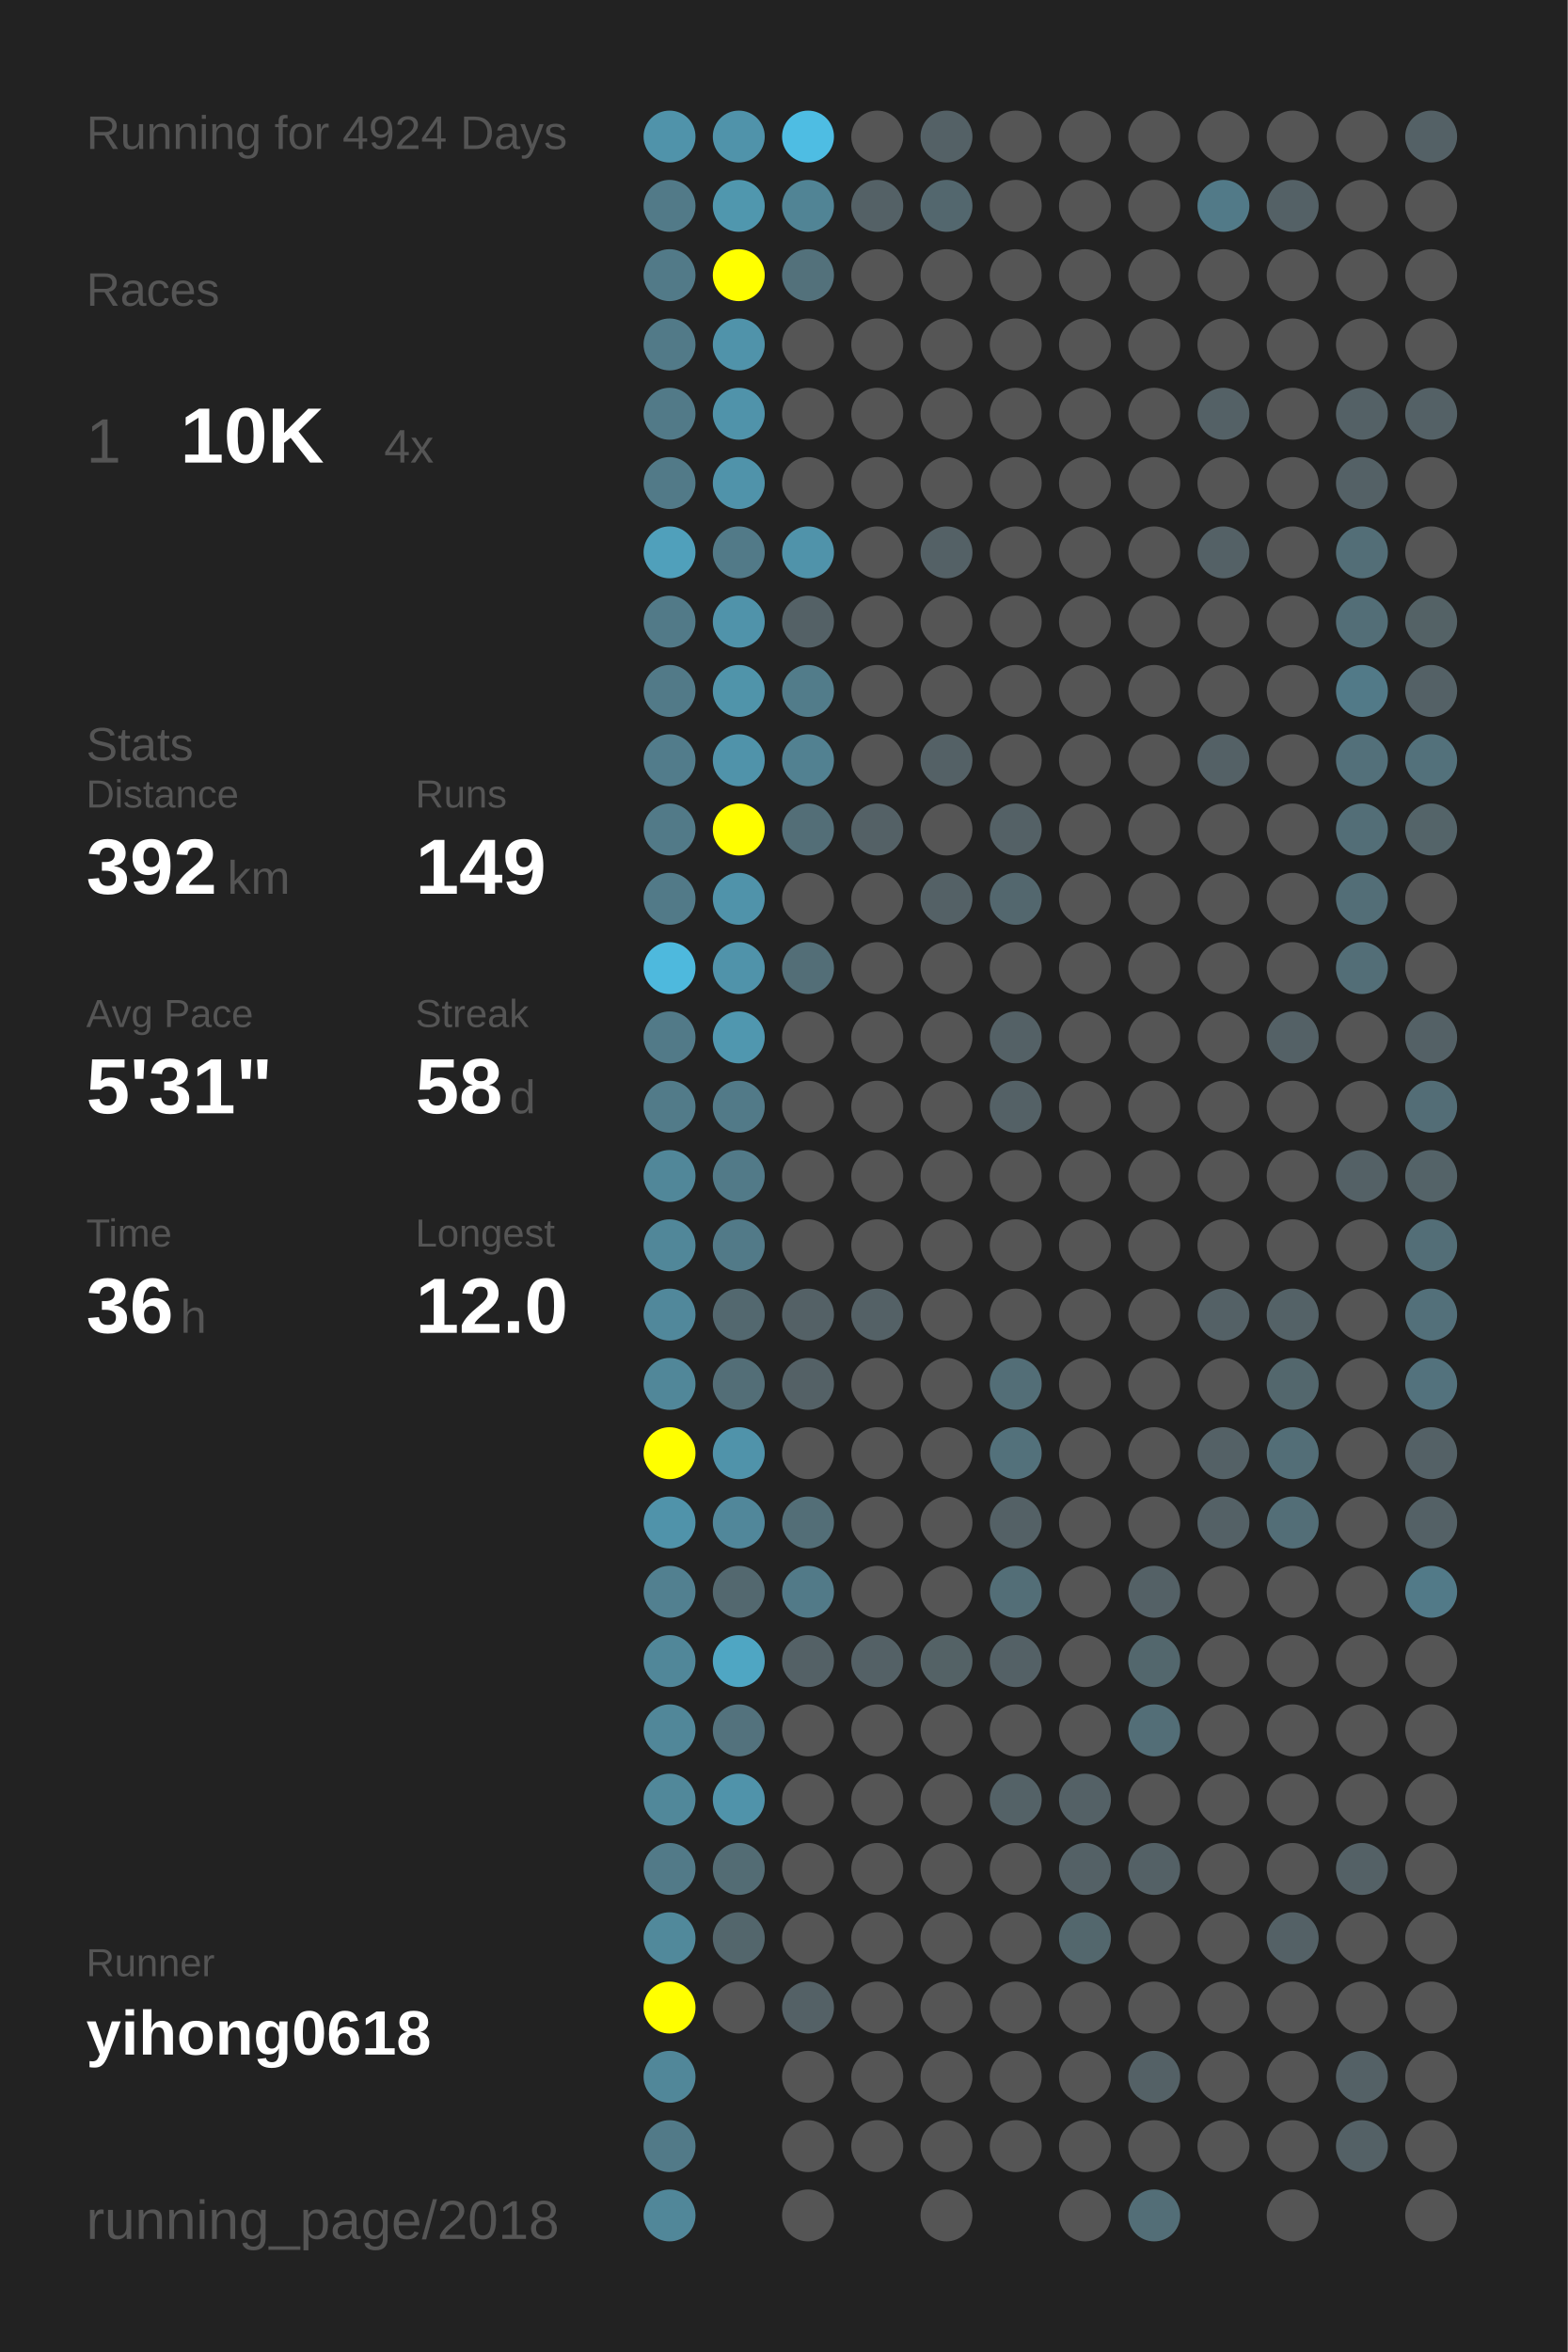
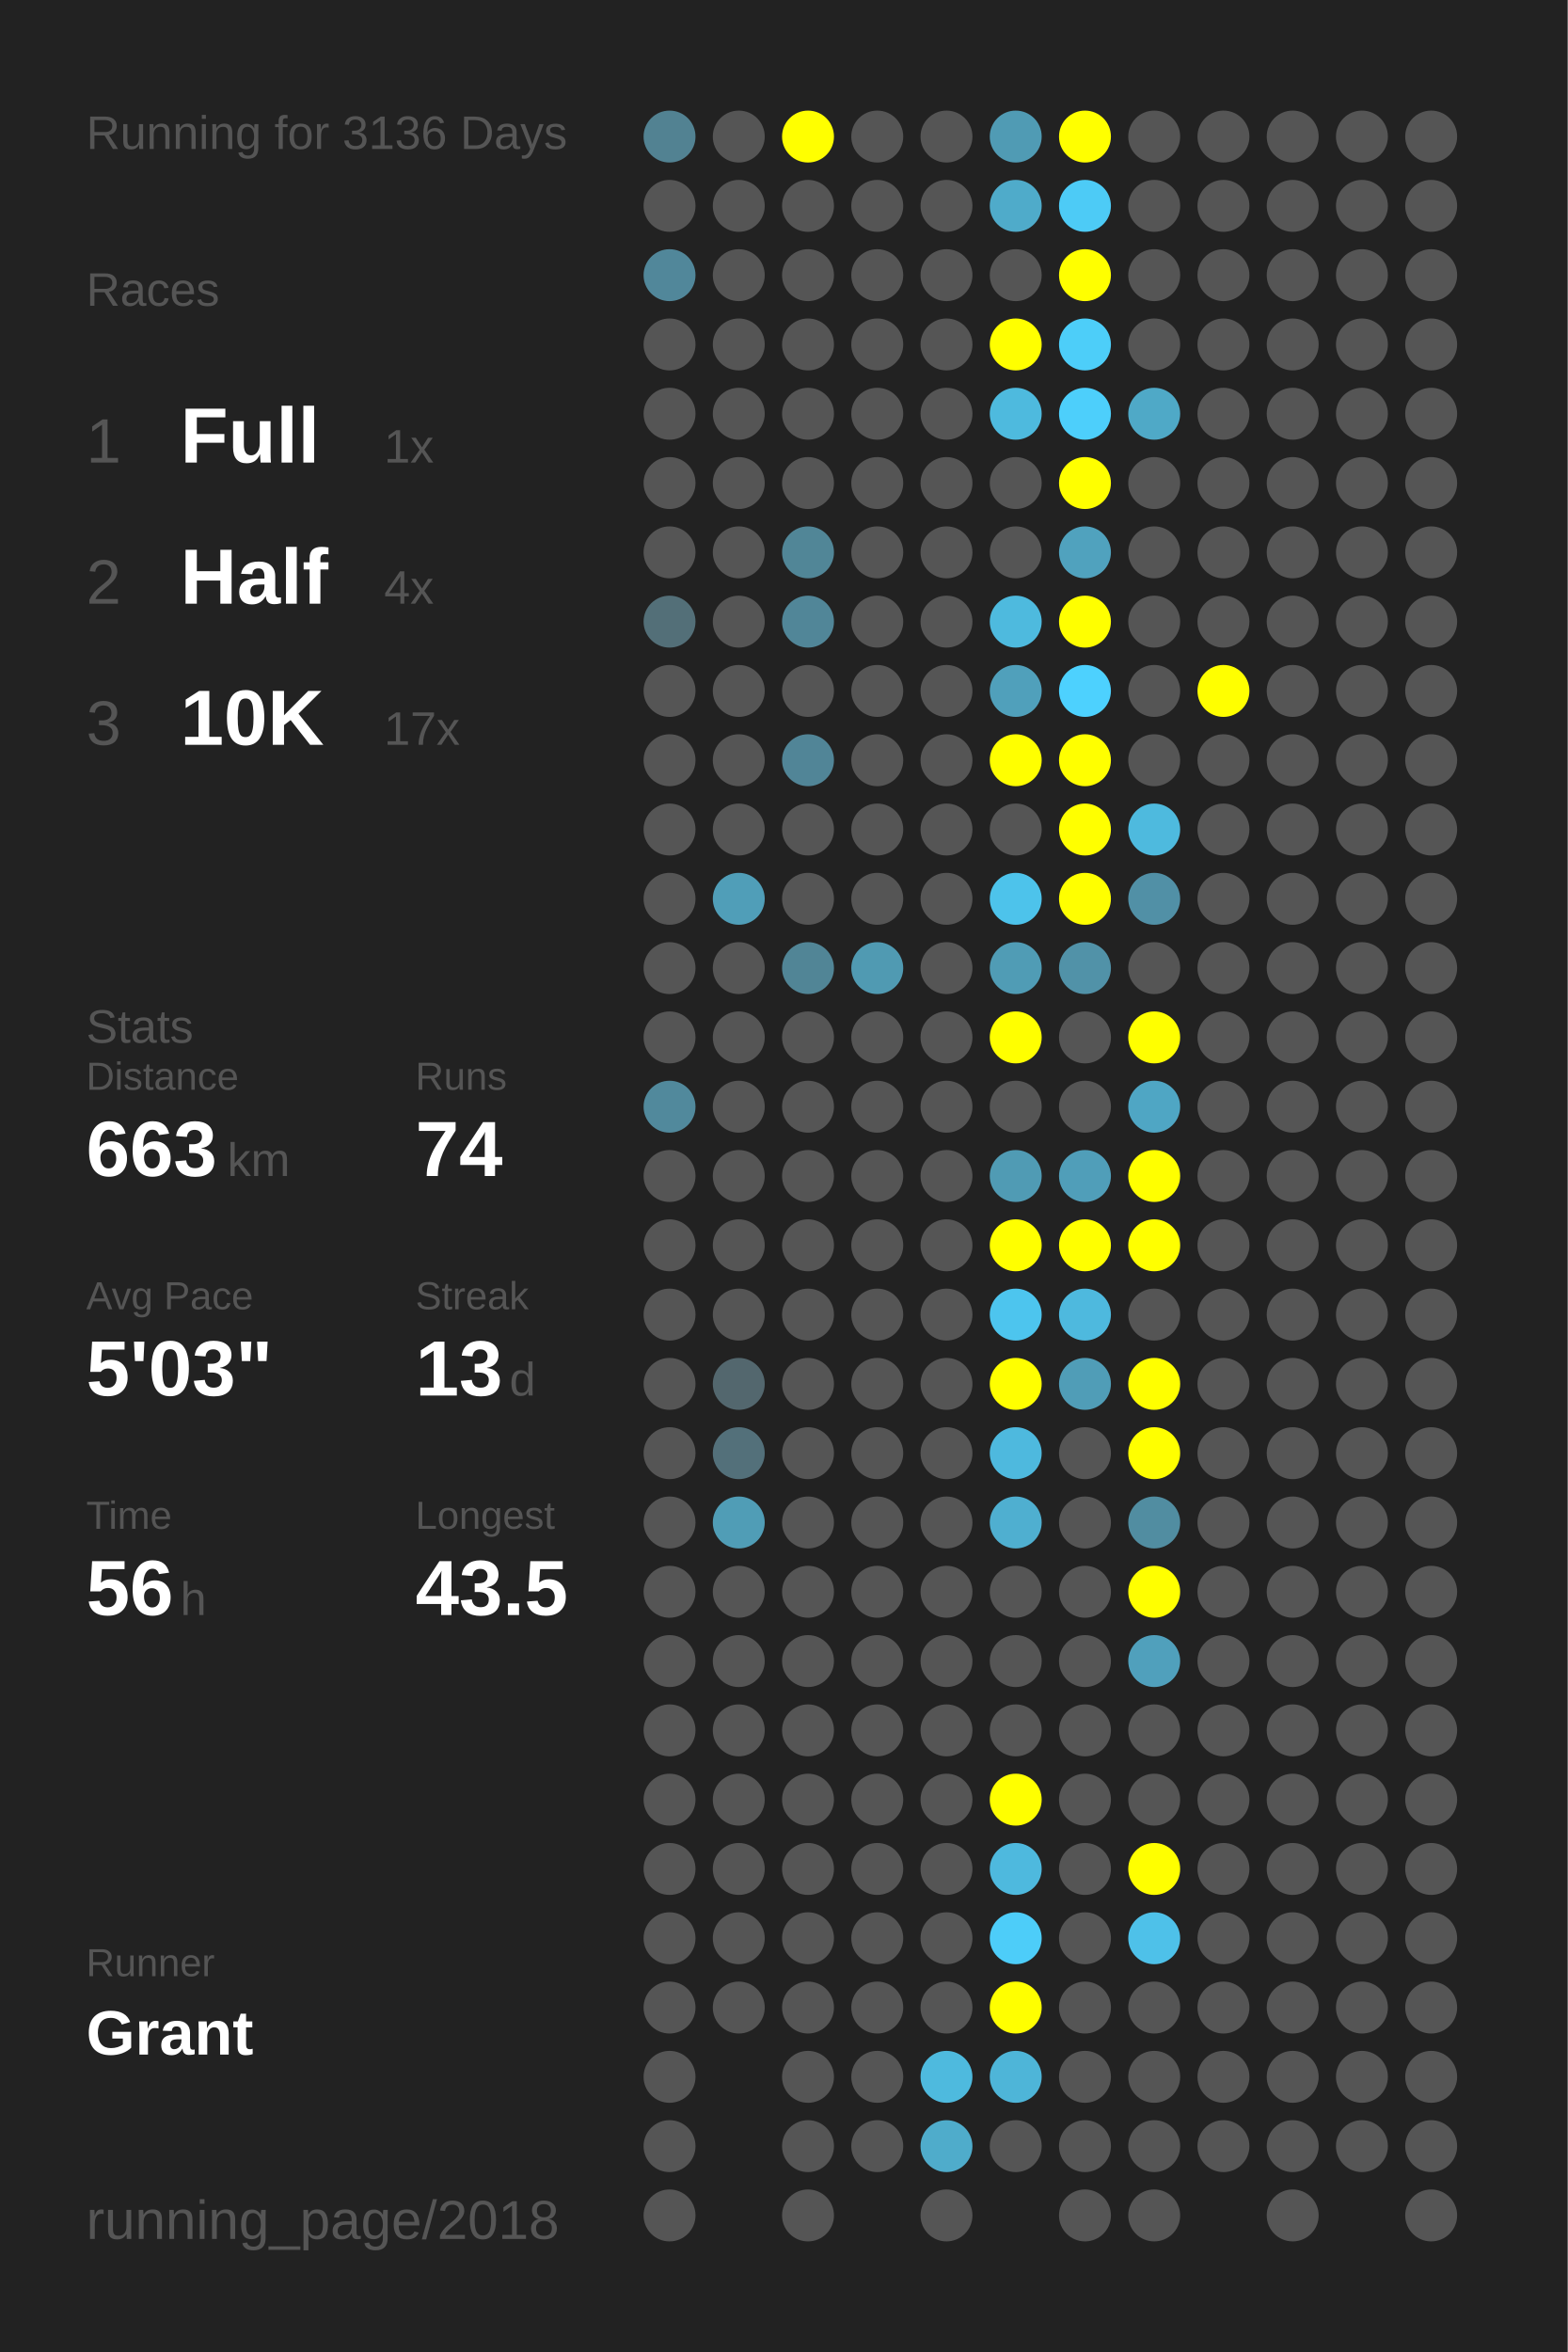
<svg xmlns="http://www.w3.org/2000/svg" baseProfile="full" height="300mm" version="1.1" viewBox="0,0,200,300" width="200mm">
  <defs />
  <rect fill="#222222" height="300" width="200" x="0" y="0" />
-   <text fill="#555555" style="font-size:6px; font-family:Arial;" x="11" y="19">Running for 4924 Days</text>
+   <text fill="#555555" style="font-size:6px; font-family:Arial;" x="11" y="19">Running for 3136 Days</text>
  <text fill="#555555" style="font-size:6px; font-family:Arial;" x="11" y="39">Races</text>
  <text fill="#555555" style="font-size:8px; font-family:Arial;" x="11" y="59">1</text>
-   <text fill="#FFFFFF" style="font-size:10px; font-family:Arial; font-weight:bold;" x="23" y="59">10K</text>
-   <text fill="#555555" style="font-size:6px; font-family:Arial;" x="49" y="59">4x</text>
-   <text fill="#555555" style="font-size:6px; font-family:Arial;" x="11" y="97">Stats</text>
-   <text fill="#555555" style="font-size:5px; font-family:Arial;" x="11" y="103">Distance</text>
-   <text fill="#FFFFFF" style="font-size:10px; font-family:Arial; font-weight:bold;" x="11" y="114">392</text>
-   <text fill="#555555" style="font-size:6px; font-family:Arial;" x="29" y="114">km</text>
-   <text fill="#555555" style="font-size:5px; font-family:Arial;" x="53" y="103">Runs</text>
-   <text fill="#FFFFFF" style="font-size:10px; font-family:Arial; font-weight:bold;" x="53" y="114">149</text>
-   <text fill="#555555" style="font-size:5px; font-family:Arial;" x="11" y="131">Avg Pace</text>
-   <text fill="#FFFFFF" style="font-size:10px; font-family:Arial; font-weight:bold;" x="11" y="142">5'31"</text>
-   <text fill="#555555" style="font-size:5px; font-family:Arial;" x="53" y="131">Streak</text>
-   <text fill="#FFFFFF" style="font-size:10px; font-family:Arial; font-weight:bold;" x="53" y="142">58</text>
-   <text fill="#555555" style="font-size:6px; font-family:Arial;" x="65" y="142">d</text>
-   <text fill="#555555" style="font-size:5px; font-family:Arial;" x="11" y="159">Time</text>
-   <text fill="#FFFFFF" style="font-size:10px; font-family:Arial; font-weight:bold;" x="11" y="170">36</text>
-   <text fill="#555555" style="font-size:6px; font-family:Arial;" x="23" y="170">h</text>
-   <text fill="#555555" style="font-size:5px; font-family:Arial;" x="53" y="159">Longest</text>
-   <text fill="#FFFFFF" style="font-size:10px; font-family:Arial; font-weight:bold;" x="53" y="170">12.0</text>
+   <text fill="#FFFFFF" style="font-size:10px; font-family:Arial; font-weight:bold;" x="23" y="59">Full</text>
+   <text fill="#555555" style="font-size:6px; font-family:Arial;" x="49" y="59">1x</text>
+   <text fill="#555555" style="font-size:8px; font-family:Arial;" x="11" y="77">2</text>
+   <text fill="#FFFFFF" style="font-size:10px; font-family:Arial; font-weight:bold;" x="23" y="77">Half</text>
+   <text fill="#555555" style="font-size:6px; font-family:Arial;" x="49" y="77">4x</text>
+   <text fill="#555555" style="font-size:8px; font-family:Arial;" x="11" y="95">3</text>
+   <text fill="#FFFFFF" style="font-size:10px; font-family:Arial; font-weight:bold;" x="23" y="95">10K</text>
+   <text fill="#555555" style="font-size:6px; font-family:Arial;" x="49" y="95">17x</text>
+   <text fill="#555555" style="font-size:6px; font-family:Arial;" x="11" y="133">Stats</text>
+   <text fill="#555555" style="font-size:5px; font-family:Arial;" x="11" y="139">Distance</text>
+   <text fill="#FFFFFF" style="font-size:10px; font-family:Arial; font-weight:bold;" x="11" y="150">663</text>
+   <text fill="#555555" style="font-size:6px; font-family:Arial;" x="29" y="150">km</text>
+   <text fill="#555555" style="font-size:5px; font-family:Arial;" x="53" y="139">Runs</text>
+   <text fill="#FFFFFF" style="font-size:10px; font-family:Arial; font-weight:bold;" x="53" y="150">74</text>
+   <text fill="#555555" style="font-size:5px; font-family:Arial;" x="11" y="167">Avg Pace</text>
+   <text fill="#FFFFFF" style="font-size:10px; font-family:Arial; font-weight:bold;" x="11" y="178">5'03"</text>
+   <text fill="#555555" style="font-size:5px; font-family:Arial;" x="53" y="167">Streak</text>
+   <text fill="#FFFFFF" style="font-size:10px; font-family:Arial; font-weight:bold;" x="53" y="178">13</text>
+   <text fill="#555555" style="font-size:6px; font-family:Arial;" x="65" y="178">d</text>
+   <text fill="#555555" style="font-size:5px; font-family:Arial;" x="11" y="195">Time</text>
+   <text fill="#FFFFFF" style="font-size:10px; font-family:Arial; font-weight:bold;" x="11" y="206">56</text>
+   <text fill="#555555" style="font-size:6px; font-family:Arial;" x="23" y="206">h</text>
+   <text fill="#555555" style="font-size:5px; font-family:Arial;" x="53" y="195">Longest</text>
+   <text fill="#FFFFFF" style="font-size:10px; font-family:Arial; font-weight:bold;" x="53" y="206">43.5</text>
  <text fill="#555555" style="font-size:5px; font-family:Arial;" x="11" y="252.065">Runner</text>
-   <text fill="#FFFFFF" style="font-size:8px; font-family:Arial; font-weight:bold;" x="11" y="262.065">yihong0618</text>
+   <text fill="#FFFFFF" style="font-size:8px; font-family:Arial; font-weight:bold;" x="11" y="262.065">Grant</text>
  <text fill="#555555" style="font-size:7px; font-family:Arial;" x="11" y="285.581">running_page/2018</text>
-   <circle cx="85.417" cy="17.419" fill="#5093aa" r="3.312" />
-   <circle cx="85.417" cy="26.258" fill="#527a88" r="3.312" />
-   <circle cx="85.417" cy="35.097" fill="#527a88" r="3.312" />
-   <circle cx="85.417" cy="43.935" fill="#527a88" r="3.312" />
-   <circle cx="85.417" cy="52.774" fill="#527a88" r="3.312" />
-   <circle cx="85.417" cy="61.613" fill="#527a88" r="3.312" />
-   <circle cx="85.417" cy="70.452" fill="#50a0bb" r="3.312" />
-   <circle cx="85.417" cy="79.29" fill="#527a88" r="3.312" />
-   <circle cx="85.417" cy="88.129" fill="#527a88" r="3.312" />
-   <circle cx="85.417" cy="96.968" fill="#527c8b" r="3.312" />
-   <circle cx="85.417" cy="105.806" fill="#527a88" r="3.312" />
-   <circle cx="85.417" cy="114.645" fill="#527a88" r="3.312" />
-   <circle cx="85.417" cy="123.484" fill="#4eb9dd" r="3.312" />
-   <circle cx="85.417" cy="132.323" fill="#527a88" r="3.312" />
-   <circle cx="85.417" cy="141.161" fill="#527b89" r="3.312" />
-   <circle cx="85.417" cy="150" fill="#518799" r="3.312" />
-   <circle cx="85.417" cy="158.839" fill="#518799" r="3.312" />
-   <circle cx="85.417" cy="167.677" fill="#51889b" r="3.312" />
-   <circle cx="85.417" cy="176.516" fill="#518799" r="3.312" />
-   <circle cx="85.417" cy="185.355" fill="#FFFF00" r="3.312" />
-   <circle cx="85.417" cy="194.194" fill="#5093aa" r="3.312" />
-   <circle cx="85.417" cy="203.032" fill="#528090" r="3.312" />
-   <circle cx="85.417" cy="211.871" fill="#518799" r="3.312" />
-   <circle cx="85.417" cy="220.71" fill="#518799" r="3.312" />
-   <circle cx="85.417" cy="229.548" fill="#51889a" r="3.312" />
-   <circle cx="85.417" cy="238.387" fill="#527a88" r="3.312" />
-   <circle cx="85.417" cy="247.226" fill="#51899b" r="3.312" />
-   <circle cx="85.417" cy="256.065" fill="#FFFF00" r="3.312" />
-   <circle cx="85.417" cy="264.903" fill="#518799" r="3.312" />
-   <circle cx="85.417" cy="273.742" fill="#527a88" r="3.312" />
-   <circle cx="85.417" cy="282.581" fill="#518799" r="3.312" />
-   <circle cx="94.25" cy="17.419" fill="#5093aa" r="3.312" />
-   <circle cx="94.25" cy="26.258" fill="#5097ae" r="3.312" />
-   <circle cx="94.25" cy="35.097" fill="#FFFF00" r="3.312" />
-   <circle cx="94.25" cy="43.935" fill="#5093aa" r="3.312" />
-   <circle cx="94.25" cy="52.774" fill="#5093aa" r="3.312" />
-   <circle cx="94.25" cy="61.613" fill="#5093aa" r="3.312" />
-   <circle cx="94.25" cy="70.452" fill="#527a88" r="3.312" />
-   <circle cx="94.25" cy="79.29" fill="#5093aa" r="3.312" />
-   <circle cx="94.25" cy="88.129" fill="#5094aa" r="3.312" />
-   <circle cx="94.25" cy="96.968" fill="#5093aa" r="3.312" />
-   <circle cx="94.25" cy="105.806" fill="#FFFF00" r="3.312" />
-   <circle cx="94.25" cy="114.645" fill="#5093aa" r="3.312" />
-   <circle cx="94.25" cy="123.484" fill="#5093aa" r="3.312" />
-   <circle cx="94.25" cy="132.323" fill="#5097af" r="3.312" />
-   <circle cx="94.25" cy="141.161" fill="#527a88" r="3.312" />
-   <circle cx="94.25" cy="150" fill="#527a88" r="3.312" />
-   <circle cx="94.25" cy="158.839" fill="#527a88" r="3.312" />
-   <circle cx="94.25" cy="167.677" fill="#53686f" r="3.312" />
-   <circle cx="94.25" cy="176.516" fill="#536e77" r="3.312" />
-   <circle cx="94.25" cy="185.355" fill="#5093aa" r="3.312" />
-   <circle cx="94.25" cy="194.194" fill="#51879a" r="3.312" />
-   <circle cx="94.25" cy="203.032" fill="#53686f" r="3.312" />
-   <circle cx="94.25" cy="211.871" fill="#4fa6c3" r="3.312" />
-   <circle cx="94.25" cy="220.71" fill="#53727d" r="3.312" />
-   <circle cx="94.25" cy="229.548" fill="#5093aa" r="3.312" />
-   <circle cx="94.25" cy="238.387" fill="#536c74" r="3.312" />
-   <circle cx="94.25" cy="247.226" fill="#53666c" r="3.312" />
+   <circle cx="85.417" cy="17.419" fill="#528292" r="3.312" />
+   <circle cx="85.417" cy="26.258" fill="#555555" r="3.312" />
+   <circle cx="85.417" cy="35.097" fill="#51879a" r="3.312" />
+   <circle cx="85.417" cy="43.935" fill="#555555" r="3.312" />
+   <circle cx="85.417" cy="52.774" fill="#555555" r="3.312" />
+   <circle cx="85.417" cy="61.613" fill="#555555" r="3.312" />
+   <circle cx="85.417" cy="70.452" fill="#555555" r="3.312" />
+   <circle cx="85.417" cy="79.29" fill="#536f78" r="3.312" />
+   <circle cx="85.417" cy="88.129" fill="#555555" r="3.312" />
+   <circle cx="85.417" cy="96.968" fill="#555555" r="3.312" />
+   <circle cx="85.417" cy="105.806" fill="#555555" r="3.312" />
+   <circle cx="85.417" cy="114.645" fill="#555555" r="3.312" />
+   <circle cx="85.417" cy="123.484" fill="#555555" r="3.312" />
+   <circle cx="85.417" cy="132.323" fill="#555555" r="3.312" />
+   <circle cx="85.417" cy="141.161" fill="#51899c" r="3.312" />
+   <circle cx="85.417" cy="150" fill="#555555" r="3.312" />
+   <circle cx="85.417" cy="158.839" fill="#555555" r="3.312" />
+   <circle cx="85.417" cy="167.677" fill="#555555" r="3.312" />
+   <circle cx="85.417" cy="176.516" fill="#555555" r="3.312" />
+   <circle cx="85.417" cy="185.355" fill="#555555" r="3.312" />
+   <circle cx="85.417" cy="194.194" fill="#555555" r="3.312" />
+   <circle cx="85.417" cy="203.032" fill="#555555" r="3.312" />
+   <circle cx="85.417" cy="211.871" fill="#555555" r="3.312" />
+   <circle cx="85.417" cy="220.71" fill="#555555" r="3.312" />
+   <circle cx="85.417" cy="229.548" fill="#555555" r="3.312" />
+   <circle cx="85.417" cy="238.387" fill="#555555" r="3.312" />
+   <circle cx="85.417" cy="247.226" fill="#555555" r="3.312" />
+   <circle cx="85.417" cy="256.065" fill="#555555" r="3.312" />
+   <circle cx="85.417" cy="264.903" fill="#555555" r="3.312" />
+   <circle cx="85.417" cy="273.742" fill="#555555" r="3.312" />
+   <circle cx="85.417" cy="282.581" fill="#555555" r="3.312" />
+   <circle cx="94.25" cy="17.419" fill="#555555" r="3.312" />
+   <circle cx="94.25" cy="26.258" fill="#555555" r="3.312" />
+   <circle cx="94.25" cy="35.097" fill="#555555" r="3.312" />
+   <circle cx="94.25" cy="43.935" fill="#555555" r="3.312" />
+   <circle cx="94.25" cy="52.774" fill="#555555" r="3.312" />
+   <circle cx="94.25" cy="61.613" fill="#555555" r="3.312" />
+   <circle cx="94.25" cy="70.452" fill="#555555" r="3.312" />
+   <circle cx="94.25" cy="79.29" fill="#555555" r="3.312" />
+   <circle cx="94.25" cy="88.129" fill="#555555" r="3.312" />
+   <circle cx="94.25" cy="96.968" fill="#555555" r="3.312" />
+   <circle cx="94.25" cy="105.806" fill="#555555" r="3.312" />
+   <circle cx="94.25" cy="114.645" fill="#509eb8" r="3.312" />
+   <circle cx="94.25" cy="123.484" fill="#555555" r="3.312" />
+   <circle cx="94.25" cy="132.323" fill="#555555" r="3.312" />
+   <circle cx="94.25" cy="141.161" fill="#555555" r="3.312" />
+   <circle cx="94.25" cy="150" fill="#555555" r="3.312" />
+   <circle cx="94.25" cy="158.839" fill="#555555" r="3.312" />
+   <circle cx="94.25" cy="167.677" fill="#555555" r="3.312" />
+   <circle cx="94.25" cy="176.516" fill="#53676e" r="3.312" />
+   <circle cx="94.25" cy="185.355" fill="#53707a" r="3.312" />
+   <circle cx="94.25" cy="194.194" fill="#509db6" r="3.312" />
+   <circle cx="94.25" cy="203.032" fill="#555555" r="3.312" />
+   <circle cx="94.25" cy="211.871" fill="#555555" r="3.312" />
+   <circle cx="94.25" cy="220.71" fill="#555555" r="3.312" />
+   <circle cx="94.25" cy="229.548" fill="#555555" r="3.312" />
+   <circle cx="94.25" cy="238.387" fill="#555555" r="3.312" />
+   <circle cx="94.25" cy="247.226" fill="#555555" r="3.312" />
  <circle cx="94.25" cy="256.065" fill="#555555" r="3.312" />
-   <circle cx="103.083" cy="17.419" fill="#4ebde3" r="3.312" />
-   <circle cx="103.083" cy="26.258" fill="#518495" r="3.312" />
-   <circle cx="103.083" cy="35.097" fill="#53717b" r="3.312" />
+   <circle cx="103.083" cy="17.419" fill="#FFFF00" r="3.312" />
+   <circle cx="103.083" cy="26.258" fill="#555555" r="3.312" />
+   <circle cx="103.083" cy="35.097" fill="#555555" r="3.312" />
  <circle cx="103.083" cy="43.935" fill="#555555" r="3.312" />
  <circle cx="103.083" cy="52.774" fill="#555555" r="3.312" />
  <circle cx="103.083" cy="61.613" fill="#555555" r="3.312" />
-   <circle cx="103.083" cy="70.452" fill="#5093aa" r="3.312" />
-   <circle cx="103.083" cy="79.29" fill="#546166" r="3.312" />
-   <circle cx="103.083" cy="88.129" fill="#527c8a" r="3.312" />
-   <circle cx="103.083" cy="96.968" fill="#528191" r="3.312" />
-   <circle cx="103.083" cy="105.806" fill="#536e77" r="3.312" />
+   <circle cx="103.083" cy="70.452" fill="#518697" r="3.312" />
+   <circle cx="103.083" cy="79.29" fill="#518698" r="3.312" />
+   <circle cx="103.083" cy="88.129" fill="#555555" r="3.312" />
+   <circle cx="103.083" cy="96.968" fill="#518597" r="3.312" />
+   <circle cx="103.083" cy="105.806" fill="#555555" r="3.312" />
  <circle cx="103.083" cy="114.645" fill="#555555" r="3.312" />
-   <circle cx="103.083" cy="123.484" fill="#536e77" r="3.312" />
+   <circle cx="103.083" cy="123.484" fill="#518596" r="3.312" />
  <circle cx="103.083" cy="132.323" fill="#555555" r="3.312" />
  <circle cx="103.083" cy="141.161" fill="#555555" r="3.312" />
  <circle cx="103.083" cy="150" fill="#555555" r="3.312" />
  <circle cx="103.083" cy="158.839" fill="#555555" r="3.312" />
-   <circle cx="103.083" cy="167.677" fill="#546166" r="3.312" />
-   <circle cx="103.083" cy="176.516" fill="#546166" r="3.312" />
+   <circle cx="103.083" cy="167.677" fill="#555555" r="3.312" />
+   <circle cx="103.083" cy="176.516" fill="#555555" r="3.312" />
  <circle cx="103.083" cy="185.355" fill="#555555" r="3.312" />
-   <circle cx="103.083" cy="194.194" fill="#536e77" r="3.312" />
-   <circle cx="103.083" cy="203.032" fill="#527a88" r="3.312" />
-   <circle cx="103.083" cy="211.871" fill="#546166" r="3.312" />
+   <circle cx="103.083" cy="194.194" fill="#555555" r="3.312" />
+   <circle cx="103.083" cy="203.032" fill="#555555" r="3.312" />
+   <circle cx="103.083" cy="211.871" fill="#555555" r="3.312" />
  <circle cx="103.083" cy="220.71" fill="#555555" r="3.312" />
  <circle cx="103.083" cy="229.548" fill="#555555" r="3.312" />
  <circle cx="103.083" cy="238.387" fill="#555555" r="3.312" />
  <circle cx="103.083" cy="247.226" fill="#555555" r="3.312" />
-   <circle cx="103.083" cy="256.065" fill="#546166" r="3.312" />
+   <circle cx="103.083" cy="256.065" fill="#555555" r="3.312" />
  <circle cx="103.083" cy="264.903" fill="#555555" r="3.312" />
  <circle cx="103.083" cy="273.742" fill="#555555" r="3.312" />
  <circle cx="103.083" cy="282.581" fill="#555555" r="3.312" />
  <circle cx="111.917" cy="17.419" fill="#555555" r="3.312" />
-   <circle cx="111.917" cy="26.258" fill="#546166" r="3.312" />
+   <circle cx="111.917" cy="26.258" fill="#555555" r="3.312" />
  <circle cx="111.917" cy="35.097" fill="#555555" r="3.312" />
  <circle cx="111.917" cy="43.935" fill="#555555" r="3.312" />
  <circle cx="111.917" cy="52.774" fill="#555555" r="3.312" />
  <circle cx="111.917" cy="61.613" fill="#555555" r="3.312" />
  <circle cx="111.917" cy="70.452" fill="#555555" r="3.312" />
  <circle cx="111.917" cy="79.29" fill="#555555" r="3.312" />
  <circle cx="111.917" cy="88.129" fill="#555555" r="3.312" />
  <circle cx="111.917" cy="96.968" fill="#555555" r="3.312" />
-   <circle cx="111.917" cy="105.806" fill="#546166" r="3.312" />
+   <circle cx="111.917" cy="105.806" fill="#555555" r="3.312" />
  <circle cx="111.917" cy="114.645" fill="#555555" r="3.312" />
-   <circle cx="111.917" cy="123.484" fill="#555555" r="3.312" />
+   <circle cx="111.917" cy="123.484" fill="#509ab2" r="3.312" />
  <circle cx="111.917" cy="132.323" fill="#555555" r="3.312" />
  <circle cx="111.917" cy="141.161" fill="#555555" r="3.312" />
  <circle cx="111.917" cy="150" fill="#555555" r="3.312" />
  <circle cx="111.917" cy="158.839" fill="#555555" r="3.312" />
-   <circle cx="111.917" cy="167.677" fill="#546166" r="3.312" />
+   <circle cx="111.917" cy="167.677" fill="#555555" r="3.312" />
  <circle cx="111.917" cy="176.516" fill="#555555" r="3.312" />
  <circle cx="111.917" cy="185.355" fill="#555555" r="3.312" />
  <circle cx="111.917" cy="194.194" fill="#555555" r="3.312" />
  <circle cx="111.917" cy="203.032" fill="#555555" r="3.312" />
-   <circle cx="111.917" cy="211.871" fill="#546166" r="3.312" />
+   <circle cx="111.917" cy="211.871" fill="#555555" r="3.312" />
  <circle cx="111.917" cy="220.71" fill="#555555" r="3.312" />
  <circle cx="111.917" cy="229.548" fill="#555555" r="3.312" />
  <circle cx="111.917" cy="238.387" fill="#555555" r="3.312" />
  <circle cx="111.917" cy="247.226" fill="#555555" r="3.312" />
  <circle cx="111.917" cy="256.065" fill="#555555" r="3.312" />
  <circle cx="111.917" cy="264.903" fill="#555555" r="3.312" />
  <circle cx="111.917" cy="273.742" fill="#555555" r="3.312" />
-   <circle cx="120.75" cy="17.419" fill="#546166" r="3.312" />
-   <circle cx="120.75" cy="26.258" fill="#53676e" r="3.312" />
+   <circle cx="120.75" cy="17.419" fill="#555555" r="3.312" />
+   <circle cx="120.75" cy="26.258" fill="#555555" r="3.312" />
  <circle cx="120.75" cy="35.097" fill="#555555" r="3.312" />
  <circle cx="120.75" cy="43.935" fill="#555555" r="3.312" />
  <circle cx="120.75" cy="52.774" fill="#555555" r="3.312" />
  <circle cx="120.75" cy="61.613" fill="#555555" r="3.312" />
-   <circle cx="120.75" cy="70.452" fill="#546166" r="3.312" />
+   <circle cx="120.75" cy="70.452" fill="#555555" r="3.312" />
  <circle cx="120.75" cy="79.29" fill="#555555" r="3.312" />
  <circle cx="120.75" cy="88.129" fill="#555555" r="3.312" />
-   <circle cx="120.75" cy="96.968" fill="#546166" r="3.312" />
+   <circle cx="120.75" cy="96.968" fill="#555555" r="3.312" />
  <circle cx="120.75" cy="105.806" fill="#555555" r="3.312" />
-   <circle cx="120.75" cy="114.645" fill="#546166" r="3.312" />
+   <circle cx="120.75" cy="114.645" fill="#555555" r="3.312" />
  <circle cx="120.75" cy="123.484" fill="#555555" r="3.312" />
  <circle cx="120.75" cy="132.323" fill="#555555" r="3.312" />
  <circle cx="120.75" cy="141.161" fill="#555555" r="3.312" />
  <circle cx="120.75" cy="150" fill="#555555" r="3.312" />
  <circle cx="120.75" cy="158.839" fill="#555555" r="3.312" />
  <circle cx="120.75" cy="167.677" fill="#555555" r="3.312" />
  <circle cx="120.75" cy="176.516" fill="#555555" r="3.312" />
  <circle cx="120.75" cy="185.355" fill="#555555" r="3.312" />
  <circle cx="120.75" cy="194.194" fill="#555555" r="3.312" />
  <circle cx="120.75" cy="203.032" fill="#555555" r="3.312" />
-   <circle cx="120.75" cy="211.871" fill="#546266" r="3.312" />
+   <circle cx="120.75" cy="211.871" fill="#555555" r="3.312" />
  <circle cx="120.75" cy="220.71" fill="#555555" r="3.312" />
  <circle cx="120.75" cy="229.548" fill="#555555" r="3.312" />
  <circle cx="120.75" cy="238.387" fill="#555555" r="3.312" />
  <circle cx="120.75" cy="247.226" fill="#555555" r="3.312" />
  <circle cx="120.75" cy="256.065" fill="#555555" r="3.312" />
-   <circle cx="120.75" cy="264.903" fill="#555555" r="3.312" />
-   <circle cx="120.75" cy="273.742" fill="#555555" r="3.312" />
+   <circle cx="120.75" cy="264.903" fill="#4ebade" r="3.312" />
+   <circle cx="120.75" cy="273.742" fill="#4faccb" r="3.312" />
  <circle cx="120.75" cy="282.581" fill="#555555" r="3.312" />
-   <circle cx="129.583" cy="17.419" fill="#555555" r="3.312" />
-   <circle cx="129.583" cy="26.258" fill="#555555" r="3.312" />
+   <circle cx="129.583" cy="17.419" fill="#509bb4" r="3.312" />
+   <circle cx="129.583" cy="26.258" fill="#4fabca" r="3.312" />
  <circle cx="129.583" cy="35.097" fill="#555555" r="3.312" />
-   <circle cx="129.583" cy="43.935" fill="#555555" r="3.312" />
-   <circle cx="129.583" cy="52.774" fill="#555555" r="3.312" />
+   <circle cx="129.583" cy="43.935" fill="#FFFF00" r="3.312" />
+   <circle cx="129.583" cy="52.774" fill="#4ebade" r="3.312" />
  <circle cx="129.583" cy="61.613" fill="#555555" r="3.312" />
  <circle cx="129.583" cy="70.452" fill="#555555" r="3.312" />
-   <circle cx="129.583" cy="79.29" fill="#555555" r="3.312" />
-   <circle cx="129.583" cy="88.129" fill="#555555" r="3.312" />
-   <circle cx="129.583" cy="96.968" fill="#555555" r="3.312" />
-   <circle cx="129.583" cy="105.806" fill="#546166" r="3.312" />
-   <circle cx="129.583" cy="114.645" fill="#53676e" r="3.312" />
-   <circle cx="129.583" cy="123.484" fill="#555555" r="3.312" />
-   <circle cx="129.583" cy="132.323" fill="#546166" r="3.312" />
-   <circle cx="129.583" cy="141.161" fill="#546166" r="3.312" />
-   <circle cx="129.583" cy="150" fill="#555555" r="3.312" />
-   <circle cx="129.583" cy="158.839" fill="#555555" r="3.312" />
-   <circle cx="129.583" cy="167.677" fill="#555555" r="3.312" />
-   <circle cx="129.583" cy="176.516" fill="#536e77" r="3.312" />
-   <circle cx="129.583" cy="185.355" fill="#53717b" r="3.312" />
-   <circle cx="129.583" cy="194.194" fill="#546166" r="3.312" />
-   <circle cx="129.583" cy="203.032" fill="#536e77" r="3.312" />
-   <circle cx="129.583" cy="211.871" fill="#546166" r="3.312" />
+   <circle cx="129.583" cy="79.29" fill="#4ebade" r="3.312" />
+   <circle cx="129.583" cy="88.129" fill="#50a0bb" r="3.312" />
+   <circle cx="129.583" cy="96.968" fill="#FFFF00" r="3.312" />
+   <circle cx="129.583" cy="105.806" fill="#555555" r="3.312" />
+   <circle cx="129.583" cy="114.645" fill="#4dc3eb" r="3.312" />
+   <circle cx="129.583" cy="123.484" fill="#509cb5" r="3.312" />
+   <circle cx="129.583" cy="132.323" fill="#FFFF00" r="3.312" />
+   <circle cx="129.583" cy="141.161" fill="#555555" r="3.312" />
+   <circle cx="129.583" cy="150" fill="#509bb4" r="3.312" />
+   <circle cx="129.583" cy="158.839" fill="#FFFF00" r="3.312" />
+   <circle cx="129.583" cy="167.677" fill="#4dc5ee" r="3.312" />
+   <circle cx="129.583" cy="176.516" fill="#FFFF00" r="3.312" />
+   <circle cx="129.583" cy="185.355" fill="#4eb9de" r="3.312" />
+   <circle cx="129.583" cy="194.194" fill="#4fafd0" r="3.312" />
+   <circle cx="129.583" cy="203.032" fill="#555555" r="3.312" />
+   <circle cx="129.583" cy="211.871" fill="#555555" r="3.312" />
  <circle cx="129.583" cy="220.71" fill="#555555" r="3.312" />
-   <circle cx="129.583" cy="229.548" fill="#546267" r="3.312" />
-   <circle cx="129.583" cy="238.387" fill="#555555" r="3.312" />
-   <circle cx="129.583" cy="247.226" fill="#555555" r="3.312" />
-   <circle cx="129.583" cy="256.065" fill="#555555" r="3.312" />
-   <circle cx="129.583" cy="264.903" fill="#555555" r="3.312" />
+   <circle cx="129.583" cy="229.548" fill="#FFFF00" r="3.312" />
+   <circle cx="129.583" cy="238.387" fill="#4eb9de" r="3.312" />
+   <circle cx="129.583" cy="247.226" fill="#4dcdf9" r="3.312" />
+   <circle cx="129.583" cy="256.065" fill="#FFFF00" r="3.312" />
+   <circle cx="129.583" cy="264.903" fill="#4eb5d8" r="3.312" />
  <circle cx="129.583" cy="273.742" fill="#555555" r="3.312" />
-   <circle cx="138.417" cy="17.419" fill="#555555" r="3.312" />
-   <circle cx="138.417" cy="26.258" fill="#555555" r="3.312" />
-   <circle cx="138.417" cy="35.097" fill="#555555" r="3.312" />
-   <circle cx="138.417" cy="43.935" fill="#555555" r="3.312" />
-   <circle cx="138.417" cy="52.774" fill="#555555" r="3.312" />
-   <circle cx="138.417" cy="61.613" fill="#555555" r="3.312" />
-   <circle cx="138.417" cy="70.452" fill="#555555" r="3.312" />
-   <circle cx="138.417" cy="79.29" fill="#555555" r="3.312" />
-   <circle cx="138.417" cy="88.129" fill="#555555" r="3.312" />
-   <circle cx="138.417" cy="96.968" fill="#555555" r="3.312" />
-   <circle cx="138.417" cy="105.806" fill="#555555" r="3.312" />
-   <circle cx="138.417" cy="114.645" fill="#555555" r="3.312" />
-   <circle cx="138.417" cy="123.484" fill="#555555" r="3.312" />
+   <circle cx="138.417" cy="17.419" fill="#FFFF00" r="3.312" />
+   <circle cx="138.417" cy="26.258" fill="#4dcbf6" r="3.312" />
+   <circle cx="138.417" cy="35.097" fill="#FFFF00" r="3.312" />
+   <circle cx="138.417" cy="43.935" fill="#4dcef9" r="3.312" />
+   <circle cx="138.417" cy="52.774" fill="#4dcffb" r="3.312" />
+   <circle cx="138.417" cy="61.613" fill="#FFFF00" r="3.312" />
+   <circle cx="138.417" cy="70.452" fill="#50a2be" r="3.312" />
+   <circle cx="138.417" cy="79.29" fill="#FFFF00" r="3.312" />
+   <circle cx="138.417" cy="88.129" fill="#4dd1fe" r="3.312" />
+   <circle cx="138.417" cy="96.968" fill="#FFFF00" r="3.312" />
+   <circle cx="138.417" cy="105.806" fill="#FFFF00" r="3.312" />
+   <circle cx="138.417" cy="114.645" fill="#FFFF00" r="3.312" />
+   <circle cx="138.417" cy="123.484" fill="#5192a8" r="3.312" />
  <circle cx="138.417" cy="132.323" fill="#555555" r="3.312" />
  <circle cx="138.417" cy="141.161" fill="#555555" r="3.312" />
-   <circle cx="138.417" cy="150" fill="#555555" r="3.312" />
-   <circle cx="138.417" cy="158.839" fill="#555555" r="3.312" />
-   <circle cx="138.417" cy="167.677" fill="#555555" r="3.312" />
-   <circle cx="138.417" cy="176.516" fill="#555555" r="3.312" />
+   <circle cx="138.417" cy="150" fill="#509eb9" r="3.312" />
+   <circle cx="138.417" cy="158.839" fill="#FFFF00" r="3.312" />
+   <circle cx="138.417" cy="167.677" fill="#4eb9de" r="3.312" />
+   <circle cx="138.417" cy="176.516" fill="#509db7" r="3.312" />
  <circle cx="138.417" cy="185.355" fill="#555555" r="3.312" />
  <circle cx="138.417" cy="194.194" fill="#555555" r="3.312" />
  <circle cx="138.417" cy="203.032" fill="#555555" r="3.312" />
  <circle cx="138.417" cy="211.871" fill="#555555" r="3.312" />
  <circle cx="138.417" cy="220.71" fill="#555555" r="3.312" />
-   <circle cx="138.417" cy="229.548" fill="#546166" r="3.312" />
-   <circle cx="138.417" cy="238.387" fill="#546166" r="3.312" />
-   <circle cx="138.417" cy="247.226" fill="#53676d" r="3.312" />
+   <circle cx="138.417" cy="229.548" fill="#555555" r="3.312" />
+   <circle cx="138.417" cy="238.387" fill="#555555" r="3.312" />
+   <circle cx="138.417" cy="247.226" fill="#555555" r="3.312" />
  <circle cx="138.417" cy="256.065" fill="#555555" r="3.312" />
  <circle cx="138.417" cy="264.903" fill="#555555" r="3.312" />
  <circle cx="138.417" cy="273.742" fill="#555555" r="3.312" />
  <circle cx="138.417" cy="282.581" fill="#555555" r="3.312" />
  <circle cx="147.25" cy="17.419" fill="#555555" r="3.312" />
  <circle cx="147.25" cy="26.258" fill="#555555" r="3.312" />
  <circle cx="147.25" cy="35.097" fill="#555555" r="3.312" />
  <circle cx="147.25" cy="43.935" fill="#555555" r="3.312" />
-   <circle cx="147.25" cy="52.774" fill="#555555" r="3.312" />
+   <circle cx="147.25" cy="52.774" fill="#4fa9c7" r="3.312" />
  <circle cx="147.25" cy="61.613" fill="#555555" r="3.312" />
  <circle cx="147.25" cy="70.452" fill="#555555" r="3.312" />
  <circle cx="147.25" cy="79.29" fill="#555555" r="3.312" />
  <circle cx="147.25" cy="88.129" fill="#555555" r="3.312" />
  <circle cx="147.25" cy="96.968" fill="#555555" r="3.312" />
-   <circle cx="147.25" cy="105.806" fill="#555555" r="3.312" />
-   <circle cx="147.25" cy="114.645" fill="#555555" r="3.312" />
+   <circle cx="147.25" cy="105.806" fill="#4ebade" r="3.312" />
+   <circle cx="147.25" cy="114.645" fill="#5190a6" r="3.312" />
  <circle cx="147.25" cy="123.484" fill="#555555" r="3.312" />
-   <circle cx="147.25" cy="132.323" fill="#555555" r="3.312" />
-   <circle cx="147.25" cy="141.161" fill="#555555" r="3.312" />
-   <circle cx="147.25" cy="150" fill="#555555" r="3.312" />
-   <circle cx="147.25" cy="158.839" fill="#555555" r="3.312" />
+   <circle cx="147.25" cy="132.323" fill="#FFFF00" r="3.312" />
+   <circle cx="147.25" cy="141.161" fill="#4fa6c4" r="3.312" />
+   <circle cx="147.25" cy="150" fill="#FFFF00" r="3.312" />
+   <circle cx="147.25" cy="158.839" fill="#FFFF00" r="3.312" />
  <circle cx="147.25" cy="167.677" fill="#555555" r="3.312" />
-   <circle cx="147.25" cy="176.516" fill="#555555" r="3.312" />
-   <circle cx="147.25" cy="185.355" fill="#555555" r="3.312" />
-   <circle cx="147.25" cy="194.194" fill="#555555" r="3.312" />
-   <circle cx="147.25" cy="203.032" fill="#546166" r="3.312" />
-   <circle cx="147.25" cy="211.871" fill="#53676d" r="3.312" />
-   <circle cx="147.25" cy="220.71" fill="#536e77" r="3.312" />
+   <circle cx="147.25" cy="176.516" fill="#FFFF00" r="3.312" />
+   <circle cx="147.25" cy="185.355" fill="#FFFF00" r="3.312" />
+   <circle cx="147.25" cy="194.194" fill="#518da1" r="3.312" />
+   <circle cx="147.25" cy="203.032" fill="#FFFF00" r="3.312" />
+   <circle cx="147.25" cy="211.871" fill="#50a0bc" r="3.312" />
+   <circle cx="147.25" cy="220.71" fill="#555555" r="3.312" />
  <circle cx="147.25" cy="229.548" fill="#555555" r="3.312" />
-   <circle cx="147.25" cy="238.387" fill="#546166" r="3.312" />
-   <circle cx="147.25" cy="247.226" fill="#555555" r="3.312" />
+   <circle cx="147.25" cy="238.387" fill="#FFFF00" r="3.312" />
+   <circle cx="147.25" cy="247.226" fill="#4ec1e9" r="3.312" />
  <circle cx="147.25" cy="256.065" fill="#555555" r="3.312" />
-   <circle cx="147.25" cy="264.903" fill="#546166" r="3.312" />
+   <circle cx="147.25" cy="264.903" fill="#555555" r="3.312" />
  <circle cx="147.25" cy="273.742" fill="#555555" r="3.312" />
-   <circle cx="147.25" cy="282.581" fill="#536e77" r="3.312" />
+   <circle cx="147.25" cy="282.581" fill="#555555" r="3.312" />
  <circle cx="156.083" cy="17.419" fill="#555555" r="3.312" />
-   <circle cx="156.083" cy="26.258" fill="#527a88" r="3.312" />
+   <circle cx="156.083" cy="26.258" fill="#555555" r="3.312" />
  <circle cx="156.083" cy="35.097" fill="#555555" r="3.312" />
  <circle cx="156.083" cy="43.935" fill="#555555" r="3.312" />
-   <circle cx="156.083" cy="52.774" fill="#546166" r="3.312" />
+   <circle cx="156.083" cy="52.774" fill="#555555" r="3.312" />
  <circle cx="156.083" cy="61.613" fill="#555555" r="3.312" />
-   <circle cx="156.083" cy="70.452" fill="#546166" r="3.312" />
+   <circle cx="156.083" cy="70.452" fill="#555555" r="3.312" />
  <circle cx="156.083" cy="79.29" fill="#555555" r="3.312" />
-   <circle cx="156.083" cy="88.129" fill="#555555" r="3.312" />
-   <circle cx="156.083" cy="96.968" fill="#546166" r="3.312" />
+   <circle cx="156.083" cy="88.129" fill="#FFFF00" r="3.312" />
+   <circle cx="156.083" cy="96.968" fill="#555555" r="3.312" />
  <circle cx="156.083" cy="105.806" fill="#555555" r="3.312" />
  <circle cx="156.083" cy="114.645" fill="#555555" r="3.312" />
  <circle cx="156.083" cy="123.484" fill="#555555" r="3.312" />
  <circle cx="156.083" cy="132.323" fill="#555555" r="3.312" />
  <circle cx="156.083" cy="141.161" fill="#555555" r="3.312" />
  <circle cx="156.083" cy="150" fill="#555555" r="3.312" />
  <circle cx="156.083" cy="158.839" fill="#555555" r="3.312" />
-   <circle cx="156.083" cy="167.677" fill="#546166" r="3.312" />
+   <circle cx="156.083" cy="167.677" fill="#555555" r="3.312" />
  <circle cx="156.083" cy="176.516" fill="#555555" r="3.312" />
-   <circle cx="156.083" cy="185.355" fill="#546166" r="3.312" />
-   <circle cx="156.083" cy="194.194" fill="#546166" r="3.312" />
+   <circle cx="156.083" cy="185.355" fill="#555555" r="3.312" />
+   <circle cx="156.083" cy="194.194" fill="#555555" r="3.312" />
  <circle cx="156.083" cy="203.032" fill="#555555" r="3.312" />
  <circle cx="156.083" cy="211.871" fill="#555555" r="3.312" />
  <circle cx="156.083" cy="220.71" fill="#555555" r="3.312" />
  <circle cx="156.083" cy="229.548" fill="#555555" r="3.312" />
  <circle cx="156.083" cy="238.387" fill="#555555" r="3.312" />
  <circle cx="156.083" cy="247.226" fill="#555555" r="3.312" />
  <circle cx="156.083" cy="256.065" fill="#555555" r="3.312" />
  <circle cx="156.083" cy="264.903" fill="#555555" r="3.312" />
  <circle cx="156.083" cy="273.742" fill="#555555" r="3.312" />
  <circle cx="164.917" cy="17.419" fill="#555555" r="3.312" />
-   <circle cx="164.917" cy="26.258" fill="#546166" r="3.312" />
+   <circle cx="164.917" cy="26.258" fill="#555555" r="3.312" />
  <circle cx="164.917" cy="35.097" fill="#555555" r="3.312" />
  <circle cx="164.917" cy="43.935" fill="#555555" r="3.312" />
  <circle cx="164.917" cy="52.774" fill="#555555" r="3.312" />
  <circle cx="164.917" cy="61.613" fill="#555555" r="3.312" />
  <circle cx="164.917" cy="70.452" fill="#555555" r="3.312" />
  <circle cx="164.917" cy="79.29" fill="#555555" r="3.312" />
  <circle cx="164.917" cy="88.129" fill="#555555" r="3.312" />
  <circle cx="164.917" cy="96.968" fill="#555555" r="3.312" />
  <circle cx="164.917" cy="105.806" fill="#555555" r="3.312" />
  <circle cx="164.917" cy="114.645" fill="#555555" r="3.312" />
  <circle cx="164.917" cy="123.484" fill="#555555" r="3.312" />
-   <circle cx="164.917" cy="132.323" fill="#546166" r="3.312" />
+   <circle cx="164.917" cy="132.323" fill="#555555" r="3.312" />
  <circle cx="164.917" cy="141.161" fill="#555555" r="3.312" />
  <circle cx="164.917" cy="150" fill="#555555" r="3.312" />
  <circle cx="164.917" cy="158.839" fill="#555555" r="3.312" />
-   <circle cx="164.917" cy="167.677" fill="#546267" r="3.312" />
-   <circle cx="164.917" cy="176.516" fill="#53676d" r="3.312" />
-   <circle cx="164.917" cy="185.355" fill="#536e77" r="3.312" />
-   <circle cx="164.917" cy="194.194" fill="#536e77" r="3.312" />
+   <circle cx="164.917" cy="167.677" fill="#555555" r="3.312" />
+   <circle cx="164.917" cy="176.516" fill="#555555" r="3.312" />
+   <circle cx="164.917" cy="185.355" fill="#555555" r="3.312" />
+   <circle cx="164.917" cy="194.194" fill="#555555" r="3.312" />
  <circle cx="164.917" cy="203.032" fill="#555555" r="3.312" />
  <circle cx="164.917" cy="211.871" fill="#555555" r="3.312" />
  <circle cx="164.917" cy="220.71" fill="#555555" r="3.312" />
  <circle cx="164.917" cy="229.548" fill="#555555" r="3.312" />
  <circle cx="164.917" cy="238.387" fill="#555555" r="3.312" />
-   <circle cx="164.917" cy="247.226" fill="#546166" r="3.312" />
+   <circle cx="164.917" cy="247.226" fill="#555555" r="3.312" />
  <circle cx="164.917" cy="256.065" fill="#555555" r="3.312" />
  <circle cx="164.917" cy="264.903" fill="#555555" r="3.312" />
  <circle cx="164.917" cy="273.742" fill="#555555" r="3.312" />
  <circle cx="164.917" cy="282.581" fill="#555555" r="3.312" />
  <circle cx="173.75" cy="17.419" fill="#555555" r="3.312" />
  <circle cx="173.75" cy="26.258" fill="#555555" r="3.312" />
  <circle cx="173.75" cy="35.097" fill="#555555" r="3.312" />
  <circle cx="173.75" cy="43.935" fill="#555555" r="3.312" />
-   <circle cx="173.75" cy="52.774" fill="#546166" r="3.312" />
-   <circle cx="173.75" cy="61.613" fill="#546166" r="3.312" />
-   <circle cx="173.75" cy="70.452" fill="#536e77" r="3.312" />
-   <circle cx="173.75" cy="79.29" fill="#536e77" r="3.312" />
-   <circle cx="173.75" cy="88.129" fill="#527a88" r="3.312" />
-   <circle cx="173.75" cy="96.968" fill="#53707a" r="3.312" />
-   <circle cx="173.75" cy="105.806" fill="#536e77" r="3.312" />
-   <circle cx="173.75" cy="114.645" fill="#536e77" r="3.312" />
-   <circle cx="173.75" cy="123.484" fill="#536e77" r="3.312" />
+   <circle cx="173.75" cy="52.774" fill="#555555" r="3.312" />
+   <circle cx="173.75" cy="61.613" fill="#555555" r="3.312" />
+   <circle cx="173.75" cy="70.452" fill="#555555" r="3.312" />
+   <circle cx="173.75" cy="79.29" fill="#555555" r="3.312" />
+   <circle cx="173.75" cy="88.129" fill="#555555" r="3.312" />
+   <circle cx="173.75" cy="96.968" fill="#555555" r="3.312" />
+   <circle cx="173.75" cy="105.806" fill="#555555" r="3.312" />
+   <circle cx="173.75" cy="114.645" fill="#555555" r="3.312" />
+   <circle cx="173.75" cy="123.484" fill="#555555" r="3.312" />
  <circle cx="173.75" cy="132.323" fill="#555555" r="3.312" />
  <circle cx="173.75" cy="141.161" fill="#555555" r="3.312" />
-   <circle cx="173.75" cy="150" fill="#546166" r="3.312" />
+   <circle cx="173.75" cy="150" fill="#555555" r="3.312" />
  <circle cx="173.75" cy="158.839" fill="#555555" r="3.312" />
  <circle cx="173.75" cy="167.677" fill="#555555" r="3.312" />
  <circle cx="173.75" cy="176.516" fill="#555555" r="3.312" />
  <circle cx="173.75" cy="185.355" fill="#555555" r="3.312" />
  <circle cx="173.75" cy="194.194" fill="#555555" r="3.312" />
  <circle cx="173.75" cy="203.032" fill="#555555" r="3.312" />
  <circle cx="173.75" cy="211.871" fill="#555555" r="3.312" />
  <circle cx="173.75" cy="220.71" fill="#555555" r="3.312" />
  <circle cx="173.75" cy="229.548" fill="#555555" r="3.312" />
-   <circle cx="173.75" cy="238.387" fill="#546166" r="3.312" />
+   <circle cx="173.75" cy="238.387" fill="#555555" r="3.312" />
  <circle cx="173.75" cy="247.226" fill="#555555" r="3.312" />
  <circle cx="173.75" cy="256.065" fill="#555555" r="3.312" />
-   <circle cx="173.75" cy="264.903" fill="#546166" r="3.312" />
-   <circle cx="173.75" cy="273.742" fill="#546166" r="3.312" />
-   <circle cx="182.583" cy="17.419" fill="#546166" r="3.312" />
+   <circle cx="173.75" cy="264.903" fill="#555555" r="3.312" />
+   <circle cx="173.75" cy="273.742" fill="#555555" r="3.312" />
+   <circle cx="182.583" cy="17.419" fill="#555555" r="3.312" />
  <circle cx="182.583" cy="26.258" fill="#555555" r="3.312" />
  <circle cx="182.583" cy="35.097" fill="#555555" r="3.312" />
  <circle cx="182.583" cy="43.935" fill="#555555" r="3.312" />
-   <circle cx="182.583" cy="52.774" fill="#546166" r="3.312" />
+   <circle cx="182.583" cy="52.774" fill="#555555" r="3.312" />
  <circle cx="182.583" cy="61.613" fill="#555555" r="3.312" />
  <circle cx="182.583" cy="70.452" fill="#555555" r="3.312" />
-   <circle cx="182.583" cy="79.29" fill="#546266" r="3.312" />
-   <circle cx="182.583" cy="88.129" fill="#546166" r="3.312" />
-   <circle cx="182.583" cy="96.968" fill="#53717b" r="3.312" />
-   <circle cx="182.583" cy="105.806" fill="#546469" r="3.312" />
+   <circle cx="182.583" cy="79.29" fill="#555555" r="3.312" />
+   <circle cx="182.583" cy="88.129" fill="#555555" r="3.312" />
+   <circle cx="182.583" cy="96.968" fill="#555555" r="3.312" />
+   <circle cx="182.583" cy="105.806" fill="#555555" r="3.312" />
  <circle cx="182.583" cy="114.645" fill="#555555" r="3.312" />
  <circle cx="182.583" cy="123.484" fill="#555555" r="3.312" />
-   <circle cx="182.583" cy="132.323" fill="#546166" r="3.312" />
-   <circle cx="182.583" cy="141.161" fill="#536d76" r="3.312" />
-   <circle cx="182.583" cy="150" fill="#546368" r="3.312" />
-   <circle cx="182.583" cy="158.839" fill="#536e77" r="3.312" />
-   <circle cx="182.583" cy="167.677" fill="#53707a" r="3.312" />
-   <circle cx="182.583" cy="176.516" fill="#53727d" r="3.312" />
-   <circle cx="182.583" cy="185.355" fill="#546166" r="3.312" />
-   <circle cx="182.583" cy="194.194" fill="#546166" r="3.312" />
-   <circle cx="182.583" cy="203.032" fill="#527a88" r="3.312" />
+   <circle cx="182.583" cy="132.323" fill="#555555" r="3.312" />
+   <circle cx="182.583" cy="141.161" fill="#555555" r="3.312" />
+   <circle cx="182.583" cy="150" fill="#555555" r="3.312" />
+   <circle cx="182.583" cy="158.839" fill="#555555" r="3.312" />
+   <circle cx="182.583" cy="167.677" fill="#555555" r="3.312" />
+   <circle cx="182.583" cy="176.516" fill="#555555" r="3.312" />
+   <circle cx="182.583" cy="185.355" fill="#555555" r="3.312" />
+   <circle cx="182.583" cy="194.194" fill="#555555" r="3.312" />
+   <circle cx="182.583" cy="203.032" fill="#555555" r="3.312" />
  <circle cx="182.583" cy="211.871" fill="#555555" r="3.312" />
  <circle cx="182.583" cy="220.71" fill="#555555" r="3.312" />
  <circle cx="182.583" cy="229.548" fill="#555555" r="3.312" />
  <circle cx="182.583" cy="238.387" fill="#555555" r="3.312" />
  <circle cx="182.583" cy="247.226" fill="#555555" r="3.312" />
  <circle cx="182.583" cy="256.065" fill="#555555" r="3.312" />
  <circle cx="182.583" cy="264.903" fill="#555555" r="3.312" />
  <circle cx="182.583" cy="273.742" fill="#555555" r="3.312" />
  <circle cx="182.583" cy="282.581" fill="#555555" r="3.312" />
</svg>
